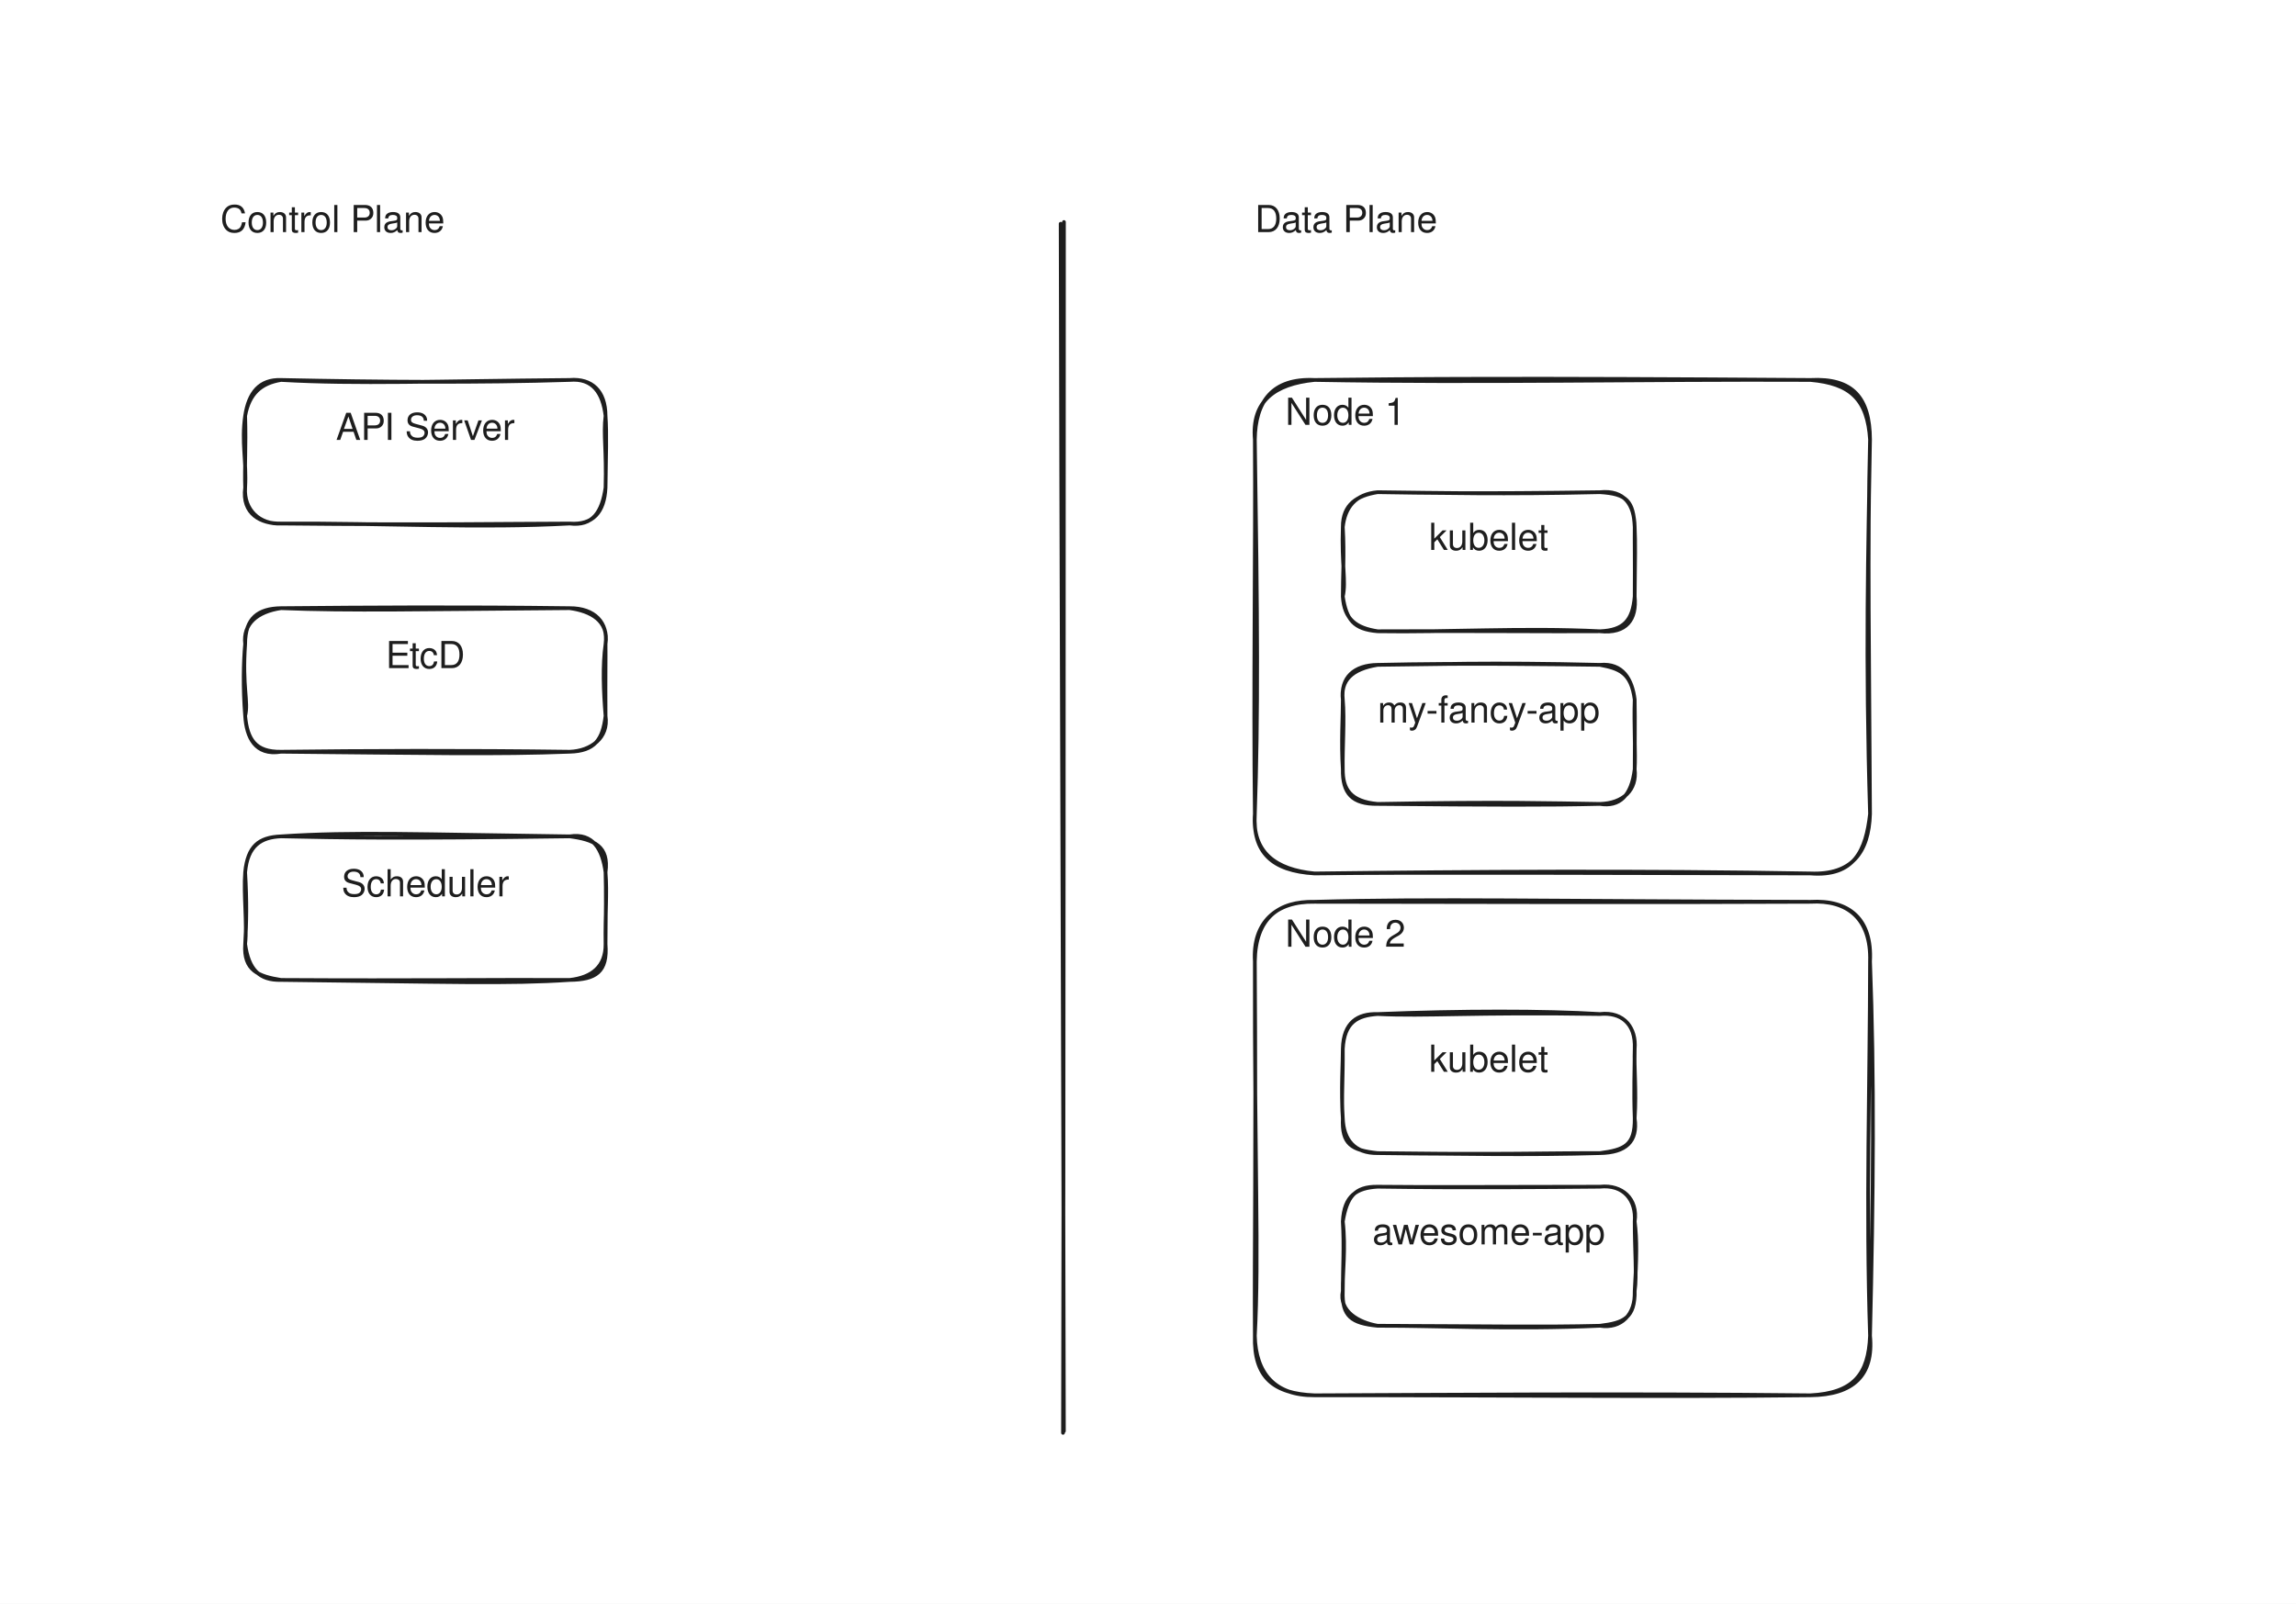
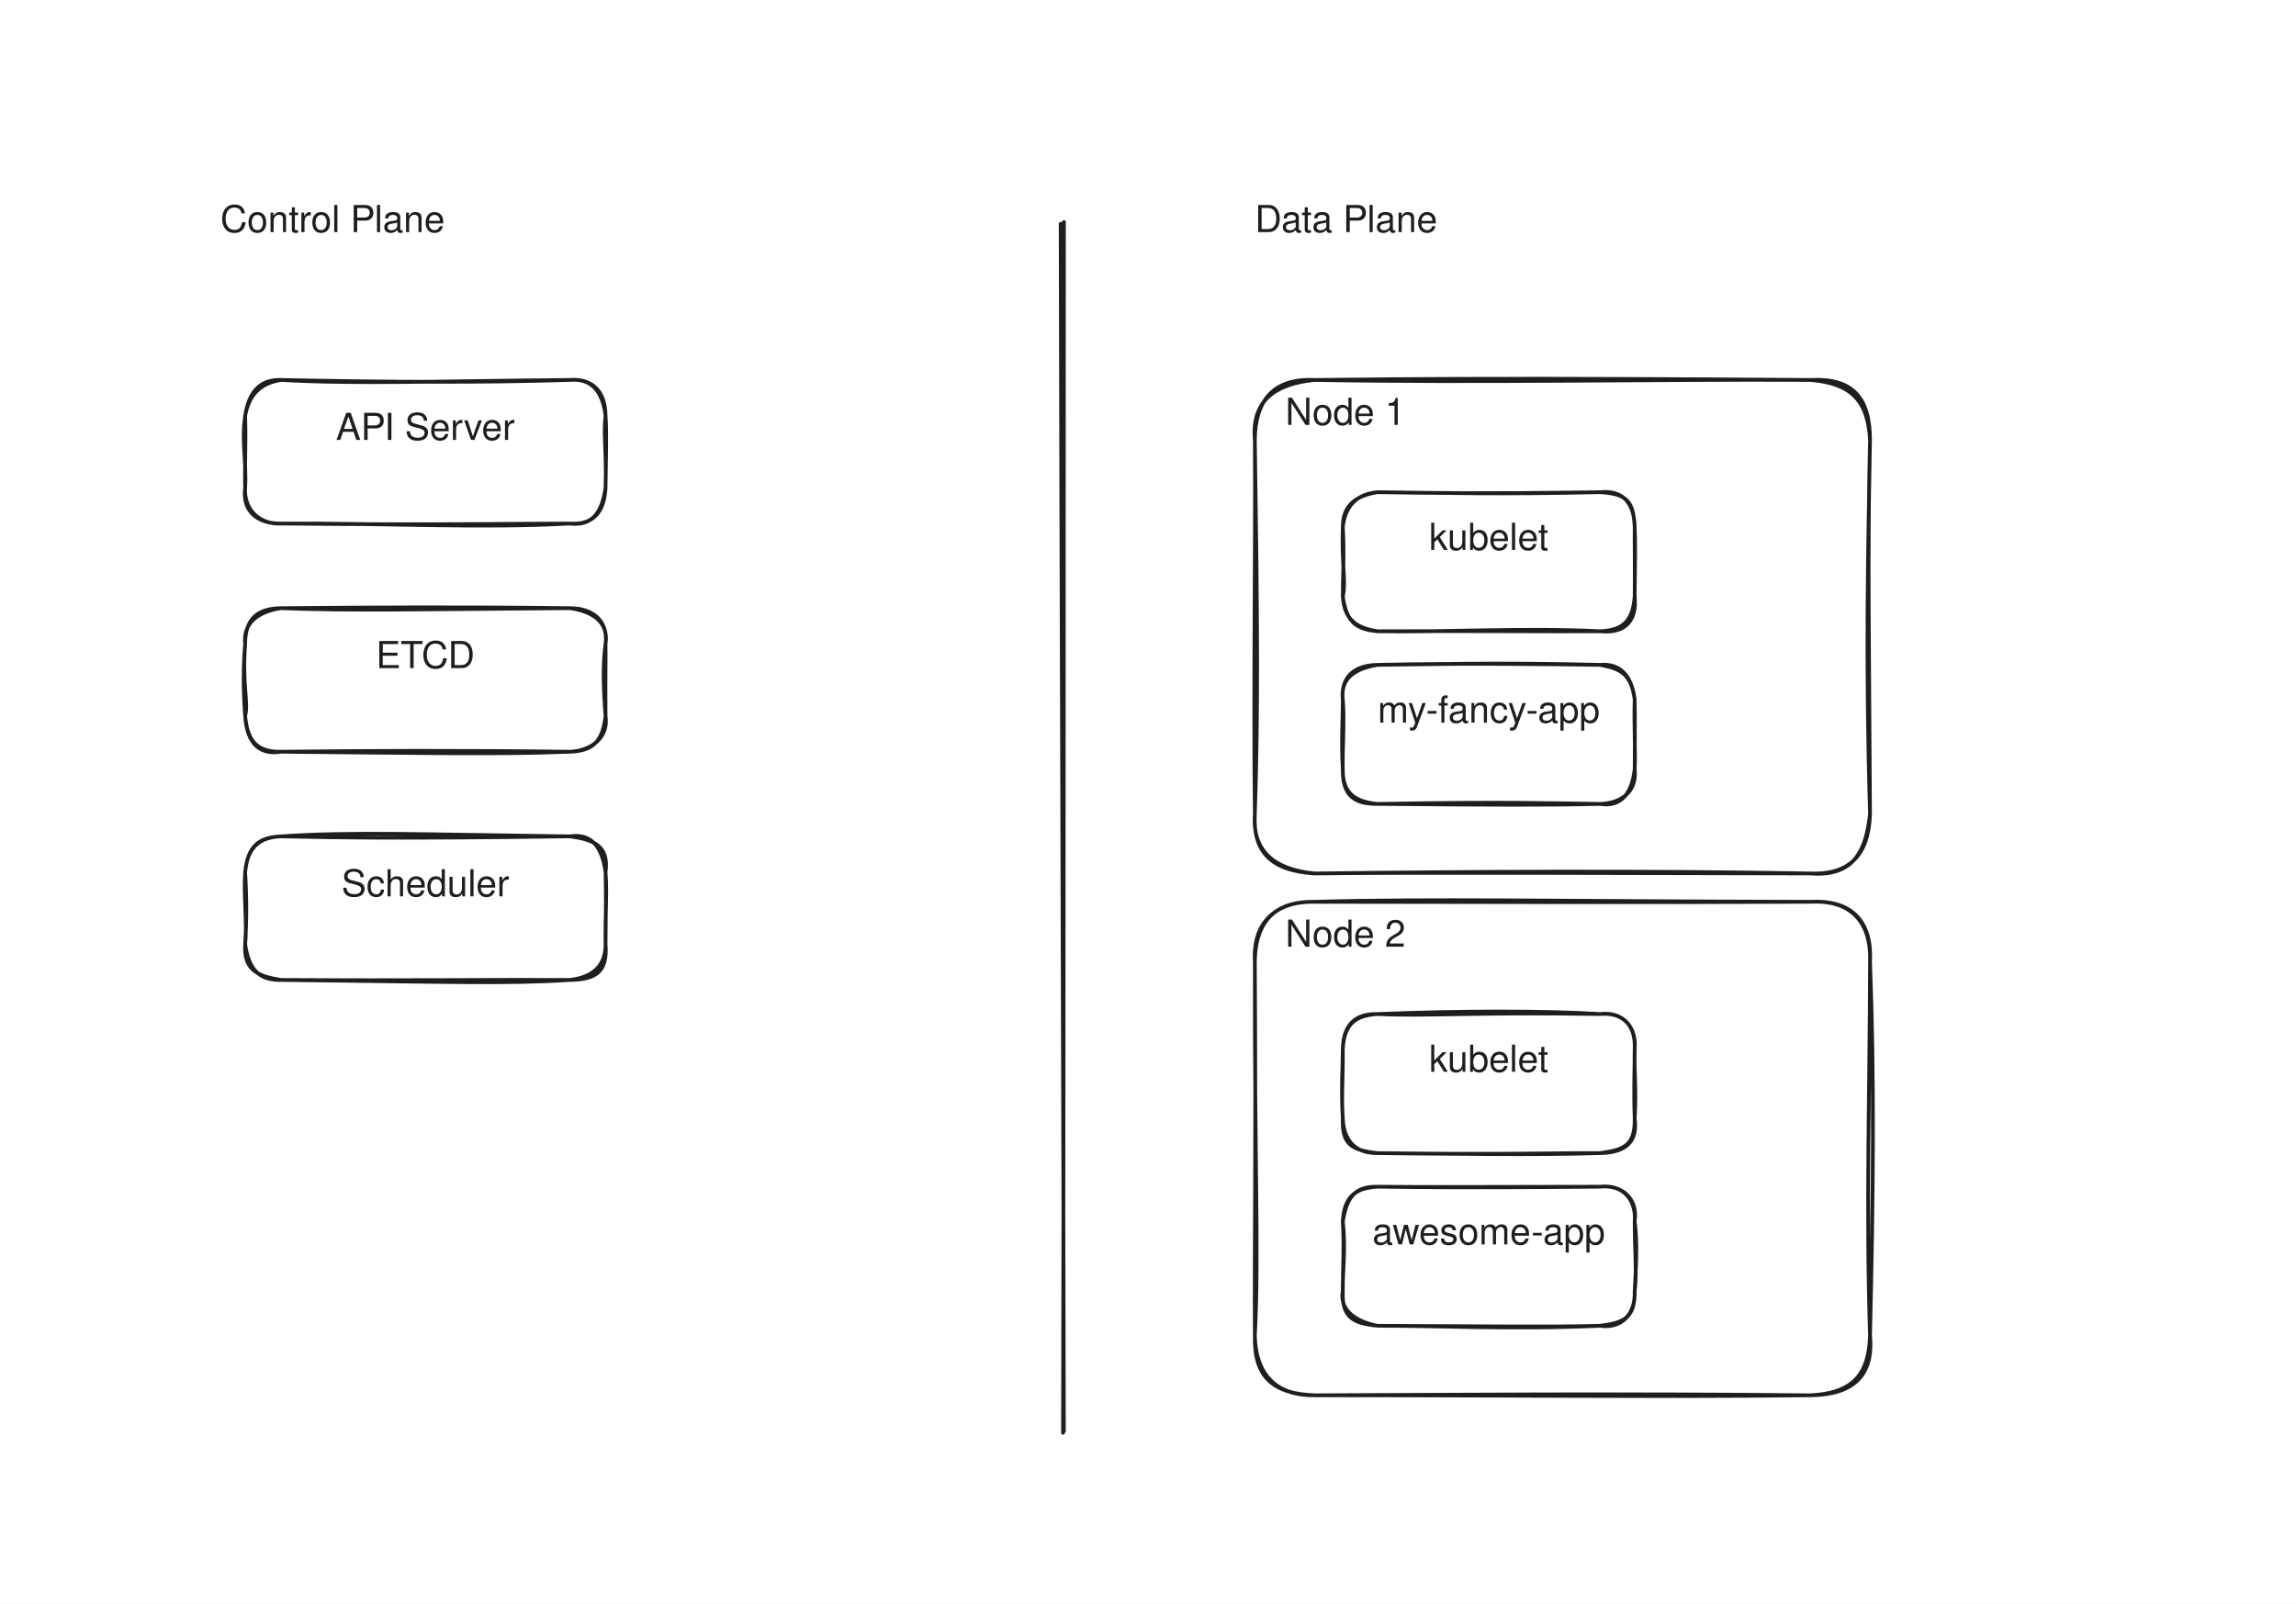
<svg xmlns="http://www.w3.org/2000/svg" version="1.1" viewBox="0 0 1232.428 861.094" width="3697.283" height="2583.281">
  
-   eyJ2ZXJzaW9uIjoiMSIsImVuY29kaW5nIjoiYnN0cmluZyIsImNvbXByZXNzZWQiOnRydWUsImVuY29kZWQiOiJ4nOVcXGtT4spcdTAwMTb9Pr/C8nw9Zvr9OFW3blx0XGI6jpaK4+vWKSuGIJGQYFx1MDAxMlx1MDAxMDg1//3uoFx1MDAxMohEQInGOljFozuP3d1r9dp7d8d/vm1sbEbDrr3518amPbBM12lcdTAwMDTmw+afcXnfXHUwMDBlQsf3oIqMf4d+L7DGR7aiqFx1MDAxYv71/XvHXGbadtR1Tcs2+k7YM90w6jVcdTAwMWPfsPzOdyeyO+F/4/dDs2P/p+t3XHUwMDFhUWAkN9myXHUwMDFiTuRcdTAwMDeP97Jdu2N7UVxiV/9cdTAwMWb83tj4Z/w+ZZ3rePb42HFpYlx1MDAxYlYoXXroe2M7MdKEYqJcdTAwMTWdXHUwMDFj4YRcdTAwMTW4VWQ3oLpcdObaSU1j3Fx1MDAwN22wjt0+VK4uReeue3JpXHUwMDBmRjq5bdNx3Xo0dMdcdTAwMTaFPjQkqVx1MDAwYqPAb9vnTiNqPXfZVHnWWYHfu215dlx1MDAxOLdcdTAwMWNPSv2uaTnRcNyGpHmmdzu+RlIygF9KU4MoRlx1MDAwNcKEXHUwMDEwKeSkNj6fXHUwMDBig3HMqVSYUI2JStlV9l1cdTAwMThcdTAwMDOw61x1MDAwZmzHf4llN6bVvlx1MDAwNfO8xuSYKDC9sGtcdTAwMDYwUslxXHUwMDBmTy1OrGrZzm0rglwiwbTBKeJcbmPGleTJve3xXGJgSjG8iE5cdTAwMDYovmN3rzFcdTAwMDbC30m/XHUwMDA3XHUwMDAwob34XHUwMDE0r+e6053nNZ4671x1MDAxOTBcdGTIU8nvpEnx8TtTUEvu0Os2zEdYYElcdTAwMDVjinOiZDJcIlx1MDAwML92+vaub7XnICmMzCAqOV7D8W7Tp9heI6PGNcOo7Hc6Tlx1MDAwNGZcdTAwMWP5jlx1MDAxN6WPXHUwMDE4X3c7XGL8h5ZtvuhcdTAwMGK4cmZdN75cXMKt+JV820hGbvxj8v3vP1x1MDAxN1x1MDAxZp1cdTAwMWXh5ORv059PQ/CC1JE9iOaRmsh04TOnXHRcIphJIXRyxFwiTtcvTmq7l9GgbF1cdTAwMGad2lxyPbGD/VaxOc1cdTAwMTg2XHUwMDE40lmc5oZWRKr8OY1cdDawwoIhQVx1MDAxMvZO+E1cdTAwMTLePjNaUc3VXGbX38zomYqPoW7T96K6M3pcdTAwMDTaTGnV7DjucFx1MDAwNlx1MDAwNGPwQlx1MDAwZpahOvDdjSPXnJaouHrbdW69sXrZzVmgR1x1MDAwZejgpDryu0mtXHUwMDA11zNB7YKX3eNcdTAwMDfOreOZ7unrt461cvd5kGBcdTAwMDT5XHUwMDE0XHUwMDAwQnuspFCu30RNzFim3lKqXHUwMDA1o0gsr7dcdTAwMTctyi73r0pcdTAwMDeV4X7/lp20SzBcdTAwMDDF5qbWwlx1MDAxMFx1MDAxYVx0/Do3uciZm1pcdTAwMTmac1x1MDAxNE9cdTAwMDLLUVx1MDAxM0xViDL972FmxYzMz6DlvPuug5OBbUWPoJynmSTbXHUwMDEx5lx1MDAxNINiSpyM/VwiYt6EXHUwMDAxujq4diqV4e6hf6ap6V46xSYmpdTAXHUwMDA0IUlcdTAwMTjRkmieUCC+wFx1MDAxNqdcdTAwMDZTWjNcdTAwMDVAXHUwMDE0XHUwMDE4OJpFzbm0e4N0XHUwMDEyg8H8QJBgWGoxh6RcbmRcdTAwMWVUXlwizEHxXHUwMDE1T4bnmbNcYmslNJvyh9boINN3OshMUD6N71x1MDAwNVxcfju0X43xlFx1MDAwMs+TXHUwMDEzvDS0Tbc9at1Z9LDMb1x1MDAwNoc/6OnxfrtZbGgzzlxmiSlcdTAwMDIsYVwi1CywMUNcdTAwMDaEeIJcdTAwMTDKQJg0l1nAfr8/XGKxJthcIpRcdTAwMDLYxr2uXoJaSlx1MDAwMylNsOZCweCIXHUwMDE3mGZaaFBOvlx1MDAwNiF6XHUwMDEzpifnJGdn+T1TqGn4d3ZgXHUwMDFkm3VvtG32e/3ONd0+25xcdTAwMWP3++nba4RcdTAwMTFST0W67yRMpn+GM7lcIlx1MDAxMI+jbbW8XG7Mb3ShqcJcdTAwMTGFOVx1MDAxNcnY1WBM8ln3XGZcdTAwMGJpcIFcYiXAJlCIaXiu2z+L3UTgwXQs9Jp7JohkVFKK30+Lt/tnq0L0ff7Z9tHeRt1cdTAwMGVcdTAwMDCmXHUwMDE5/plcdTAwMDU2T1e+8NA6TqMxrVx1MDAxObNO2qKpPu23zbMnf7+NZSY7NJFcdTAwMTT8XHUwMDE4vXw8dXQ6Or9cdTAwMWWaZ92BXGZ/VLbLrZtcdTAwMDD3i03YRNuguVx1MDAxYeNZwlx1MDAxMlx1MDAwMXRmXHUwMDE0glx1MDAxY1x1MDAwNoqjaY65jjVoXHUwMDFiqJpAWuI1ZD8+UNpGOKp1y5X9n1WJT8Kjq9Orpu2vJm3QZCamOZOLtHGexVx1MDAxNHC2XHUwMDExyFx1MDAxYmBoaarMb3WhqcKJNqREjIF26fhzlipcdTAwMWFcdTAwMTmxN1x1MDAxY2clpKAqbdf6qMKoQalWIFfLSVx1MDAxYlKguEDiNUQxb5e2VSH6PmnbiaxKTqK2YI5Pi9qsJfnLXHUwMDE5z85cdTAwMGZcIqo4o3pcdTAwMDU9q7jN0Sm3Sv7V6GFY69+LXHUwMDAzZF5cdTAwMTebpFx1MDAxMz3DXHUwMDE4lILpWZJCXHUwMDBmXHUwMDE4XFxcdTAwMTKEXHUwMDEwp0BlUfBYjStKXHUwMDE1kGdcck7pXHUwMDA3XG5as1x1MDAxZVQ1Oz/eaVG+NVx1MDAxONHG1q7dXFwxVmPqXHUwMDAzXHUwMDA0TdJMrnAtXGKX08sui7gyv9WF5lxuR8JgXHUwMDEwsVxuRVx1MDAwNdWMoFmyMExcZoGFgImDYMkxyo8tsXZcdTAwMDJJ9JKSRoXm8pNXuVaF6PtcdTAwMDStbrXsRs/NLVRbMNOnVW2OOblLXHUwMDFiXHUwMDE1OF36TFdOOeHg4iyvbH3n3jvmXHUwMDE3fdW3SsHReXXfLp9cdTAwMTU8wZ6sfFx1MDAxMVx1MDAwNZ721ErSTFx1MDAxYXKq49fNUkqRQZDiKFx1MDAxNiam9NSEkJBVMENcdTAwMGIl0Vx1MDAwYtJcdTAwMTJwRLlcdTAwMDbl/SQxW+fC2Jv0hpAs/ELUXHUwMDAwM1x1MDAxYeHLq82VL3lZXFz1yyHnNfHr+vjwXHUwMDAyq2LjXHUwMDE3I1x1MDAxYydcdTAwMTO0RlxmKZg9eVxuwFxcXHUwMDFi4C5BXHUwMDA0zyhWmOZcdTAwMDdjQChbITPIXHUwMDExhFprge1XWbg99Fx1MDAxYvZcdTAwMDb+2EXb9D1zl1x1MDAxM5WZzVx1MDAwMEeHaipWSNRv/TqoXHJuXHUwMDA2XHUwMDE3/Fx1MDAwZe/ILj9qcb9cdTAwMWFcdTAwMTWdjYxcdTAwMWFKa5XEJWMwIGRIyVx1MDAxNFx1MDAxNvnxXHUwMDBmVMpcdTAwMTAydq5cdTAwMDXjioipkDVcdI2YIYRk4Og9vl5sXtTgtlx1MDAxMsl4LntcdTAwMTdzXHUwMDBijVSrTDrI9kYhXHUwMDBl78jd6O602lsxNPpcdTAwMTip0lnkIJhcdTAwMTCJ43XOpdkxv9FcdTAwMDVnh9KG1oSDWkmiMSWzLCGAYPBmKHuCZ37rWCuKXHUwMDE1hGmSISw/fZtcdTAwMTFZXHUwMDAxou9Tq3bvJoZfToHRgqk9LWMvjMldx7DIdCslVTC5XCK5fFj0Y3RV2r28sLZ4s2J2/C2TXFxcdTAwMWPbRafqs5CBf1x1MDAxOW87Sq1gxXk4XHUwMDE1b8BcIoggXGJdWMqygula7PrGuZavlfJT3Z9Ws3+vb5pcdTAwMGZHO13UO0W1cMU1rFUnjTfp2nRYkY7BtJZcdTAwMWMhurzXN7/RXHUwMDA1J4vAXHUwMDAwQMLjYFx1MDAxY6KwWa5QrFxyYIpSUj5yJT+qxDvbebwqtZyuxTuvwGxG/kW61lx1MDAxOW41Tc9cdTAwMWFumd1uTuK2YLpPi9t8i3JXOEZEunRcdTAwMTKqYVx1MDAwMpM7Z3j551E6Tet6XGLuK7uuXFxcdTAwMWSy+sH10YOsXHUwMDE2m7XPmT+kJYpcdTAwMWbumE2cMFx1MDAwMiFcdTAwMWJSRFx1MDAwMaVcdTAwMTl8kfkp3PtcdTAwMTKAXHUwMDFjylx1MDAxOFx1MDAxN/izdlx1MDAxZX66+qhXoipwXlx1MDAxOLhyy7tqI7e83znlne2fZ9tku3QwJFbtotg4TjKAXHUwMDE0PFx1MDAxY1wiRFxuyFSDNkF8iVx1MDAxMFx1MDAxNpxcdTAwMTCSXHUwMDFmkFeMqrBSQD1EPz1cdTAwMDf4ceozzseRT8hcdTAwMDGSXHUwMDBmVFx1MDAxNswyXHUwMDE5iaVcdTAwMTCUSsWW91x1MDAwN6u724NeqV4rXHUwMDFm71x1MDAxZZ/hi3N8VItcbv6k4yR4kppcdTAwMTFoLZp1XGKZQjCXSybFk7RcdTAwMTQ7dtJcdTAwMTRaXGYu5deKncSDXCLDa2e0Vz9cdFx1MDAxZWrtsvlDXFxUXHUwMDBiXHUwMDE4O+nM5VdcdTAwMWNP55RwunxOcH6jXHUwMDBizpXnnCBMXG6gXbObJeK9XHUwMDE0XG5hrFx1MDAwMb75UmU17ZJcdTAwMTJahteyJ/arSFe+XHTBXHUwMDA1s/znJ1x1MDAwNEn24/tcdTAwMWGCfslWeVrr8Fx1MDAxN7a8hqr11f1O9bBU39nWe+2i83SiaZxcdTAwMGJJWepcdTAwMTFhSUFpQGOUVPFnjlva15JcdTAwMGbk8eNa6KuJ2uD+vsw4K8vq8a+otOe56vS+iFx0QZK9KVx1MDAwM1MpmKBqhefp57e64GyJ911cdTAwMTCIysH/04LNLlx1MDAwN3OtXHJcdTAwMWUnSyTJmyyEXHUwMDFiy/6XXHUwMDBisEUggdBcdTAwMWHWfr+KpplcdTAwMGZ26HfsXHUwMDFjc4FcdTAwMGJm+rSuzTVoJW379kT/TbhEPYLencxQMJxO46mLklx1MDAxZd3sO/ZD6SWs/miOX/HkMmZ/TDN7PN39/vb7/25cdTAwMDfPdSJ9
+   eyJ2ZXJzaW9uIjoiMSIsImVuY29kaW5nIjoiYnN0cmluZyIsImNvbXByZXNzZWQiOnRydWUsImVuY29kZWQiOiJ4nOVcXGtT4spcdTAwMTb9Pr/C8nw9Zvr9OFW3bikoOo6WiuPr1ikrQpBIIJhcdTAwMDRcdTAwMDROzX+/u6OSXHUwMDEwQUCJxjpOlUJ3kt7dvVavvXd35p9va2vr0bDrrP+1tu5cZmq259ZcdTAwMDP7Yf1PU953gtD1O1BF4u+h31x1MDAwYmrxlc0o6oZ/ff/etoOWXHUwMDEzdT275lh9N+zZXlx1MDAxOPXqrm/V/PZ3N3La4X/N70O77fyn67frUWAljWw4dTfyg8e2XHUwMDFjz2k7nSiEp/9cdTAwMGa+r639XHUwMDEz/05Z57lcdTAwMWQnvjYuTWzDXG5lS1x1MDAwZv1ObCdGmlBMtKLjK9ywXGZNRU5cdTAwMWSqXHUwMDFiYK6T1NTjMWiBdez2oXx1Kdp33ZNLZzDSSbNcctfzqtHQiy1cbn3oSFJcdTAwMTdGgd9yzt161HxcdTAwMWWyVPmsu1x1MDAwMr932+w4oek5XHUwMDFll/pdu+ZGw7hcdTAwMGZJ9+zObfyMpGRcdTAwMDDflKZcdTAwMTZRjFxuhFx0IVLIca25n1x1MDAwYotxzKlUmFCNicrYVfI9mFx1MDAwM7DrXHUwMDBm7Jh/iWU3dq11XHUwMDBi5nXq42uiwO6EXTuAmUque3jqcWJV03Fvm1x1MDAxMVx1MDAxNFx0pi1OXHUwMDExV1x1MDAxODOuJE/aduJcdTAwMTnAlGL4ITqZINNid69cdTAwMWVcdTAwMDPh72TcXHUwMDAzgNCeuaXT87z04HXqT4P3XGaYXHUwMDA0MuSp5HfSJXP9dlxuaklcdTAwMGK9bt1+hFx1MDAwNZZUMKY4J0omM1x1MDAwMvBrZZv3/FprXG6SwshcdTAwMGWiLbdTdzu32VucTn1GjWeHUclvt91cYsw48t1OlL1cIn7uZlx1MDAxMPhcdTAwMGZNx34xXHUwMDE28OSZdV3zuIRb5if5tJbMXFz8Zfz57z/nX52d4eTmb+m/T1PwgtSRM4imkZrIbOEzp1x0XCKYSSF0csU8TlcvTiq7l9GgVLtcdTAwMWW6lVx1MDAxYnriXHUwMDA0+81ic5oxbDGkZ3GaW1pcdTAwMTGp8uc0JtjCXG5cdTAwMGKGXHUwMDA0Sdg75jdJePvMaEU1V1x1MDAxM1xcfzOjJyo+hrpccr9cdTAwMTNV3dEj0CZKd+y261xyJ0BcdTAwMTCDXHUwMDE3RrBcdTAwMDTVge+tXHUwMDFkeXZaokz1pufedmL1clx1MDAxYZNAj1xc0MFxdeR3k9pcdTAwMWE8z1x1MDAwNrVcdTAwMGJeXHUwMDBlj1x1MDAxZri3bsf2Tl9v2mjl7vMkwVxm8lx1MDAxNFx1MDAwMEInVlIo12+iJmZspt5Sqlx1MDAwNaNILK63XHUwMDE3Tcou96+2XHUwMDBlysP9/i07aW3BXHUwMDA0XHUwMDE0m5taXHUwMDBiS2gk8Ovc5FwiZ25qZWnOkVlcdTAwMDRcdTAwMTajJpiqXHUwMDEwZfrfw8yyXHUwMDFk2Z9By2ntroKTgVOLXHUwMDFlQTlNM8lsR5hTXGaKKXEy9/OIeVx1MDAxM1x1MDAwNujq4Notl4e7h/6ZprZ36Vx1MDAxNpuYlFJcdTAwMGJcdTAwMTOEJGFES6J5Qlx1MDAwMfOAXHJOLaa0ZlxugCgwcHRcdTAwMTY1p9LuXHLSSSxcdTAwMDbrXHUwMDAzQYJhqcVcdTAwMTSSKpB5UHmJMFx1MDAwN8VXPJmeZ85cIqyV0CzlXHUwMDBmrdBBpu90kJmgPI3vOVxcfju0X43xlFx1MDAwMs+TXHUwMDEzvDC0ba81at7V6GGJ31xmXHUwMDBlf9DT4/1Wo9jQZpxZXHUwMDEyU1x1MDAwNFjCRKhJYGOGLFxi8Vx1MDAwNCGUgTBpLmdcdTAwMDH7/f4gxJpgi1BcbmBrRl29XHUwMDA0tZRcdTAwMTZSmmDNhYLJXHUwMDExLzDNtNCgnHxcdTAwMDVC9CZMj+9J7p7l96RQU/fvnKB2bFc7o0273+u3r+nm2fr4ut9Pn14jjJA6XHUwMDE16b6TMDP9MzyTK1x1MDAwMnFcdTAwMTNtq8VVYHqnXHUwMDBiTVx1MDAxNY4orKlIXHUwMDFhV4MxySfdMyykxVx1MDAwNVwilFx1MDAwMJtAIdLwXFy1f2bcROBBOlx1MDAxNnrNPVx1MDAxM0QyKinF76fF2/2zZSH6Pv9s82hvrepcdTAwMDRcdTAwMDDTXHUwMDE5/llccmxOV77w0NpuvZ7WjEknbd5Sn/XbptmTv9/GZiY7NJFcdTAwMTT8XHUwMDE4vXg8dXQ6Or9cdTAwMWXaZ92BXGZ/lDdLzZtcdTAwMDD3i03YRNugu1x1MDAxYeNJwlx1MDAxMlx1MDAwMXRmXHUwMDE0glx1MDAxY1x1MDAwNoqjaY65jlx1MDAxNWhcdTAwMWKomkBa4lx1MDAxNWQ/PlDaRjiqdEvl/Z87XHUwMDEyn4RHV6dXXHLHX07aoMtMpDmTi7RcdDKLKSa6gfiWq4WZMr3ThWZcbifMXHUwMDAyPVx1MDAxMVx1MDAwNpuSoFRcIiZmikaWcYZNUkJcbmBMbkxcdTAwMDHCMkZcclx1MDAxYlx1MDAxN5Q2pEBxgcQriGLeJm2aUs05pWhcdIi+T9q2T0vlnERtzlx1MDAxYZ9cdTAwMTW1SUvylzM+Oz+IqOKM6iX0rOw1Rqe8tuVfjVx1MDAxZYaV/r04QPZ1sVk61jOMQSmYnmQpjIDFgbxcYnEqJVx1MDAxMlx1MDAwNY/VuKJUwfq+XHUwMDAyp/RcdTAwMDNcdTAwMDWtUVxydjQ7P95uUr4xXHUwMDE40frGrtNYMlZj6lx1MDAwM1x1MDAwNE3SmVxc4VpcdTAwMTAu09su87gyvdeF5lxuR8JiXHUwMDEwsVxuRVx1MDAwNdVcZjRtgixcZlx1MDAxM0tgIWDhIFhyjPJji1x1MDAxMU8gyaKSXHUwMDA2ksLlJ+9yLVx1MDAwYtH3XHRatdZ06j0vt1BtzkqfVbUp5uQubVTgbOkzXTnlhIOLs7iy9d37zjG/6Kt+bSs4Ot/Zd0pnXHUwMDA1T7AnO19EQbSW2kmaSEOmXHUwMDA2ftUsXHUwMDA1XHUwMDBmzlwiSHFkhIkpnVpcdTAwMTBcdTAwMTKyXG5maaEkekFaXHUwMDAyjijXoLyfJGar3Fx1MDAxOHuT3pCZ8Vx1MDAxM4RccrCiXHUwMDExvrjaXFz5kpfEVb9cdTAwMTRyXlx1MDAxMb+uj1x1MDAwZi+wKjZ+McImmaA1YkjB6skzXHUwMDAw5tpcdTAwMDJ3XHRcInhGscI0P1x1MDAxOFx1MDAwM0LZXHUwMDEymUGOXHUwMDE0oyuB7VfZuD30685cdTAwMWH+2E3bbJu5y4ni2cIkUJJUU7FEon7j10FlcDO44Hd4W3b5UZP7O1HR2ciopbRWSVxcXHUwMDEyg1x1MDAwMSFLSqawyI9/oFKWkMa5XHUwMDE2jCtcIlIha1x1MDAxMlx1MDAxYTFLXGLJwNF7/HlxeFGD20ok47mcXcwtNFLNXHUwMDEyaSOnM1xucXhH7kZ3pzu9JUOjj5EqPYtcdTAwMWNcdTAwMDRcdTAwMTNcIrHZ51xcmFx1MDAxZNM7XXB2KG1pTTiolSRcdTAwMWFTMslcdTAwMTJcdTAwMDJcYlx1MDAwNm+Gsid45rePtaRYQZgmXHUwMDE5wvLTj1x1MDAxOZElIPo+tWr1blxm/HJcbozmLO1ZXHUwMDE5e2FM7jr2SlpeUlx1MDAwNYsrkouHRT9GV1u7l1x1MDAxN7Vcct4o221/wyZcdTAwMTfHTtGp+ixk4F+aY0eZXHUwMDFkLJOHU+ZcdTAwMDBcdTAwMTZBXHUwMDA0QejCMpZcdTAwMTVM14zra3ItXyvlp7o/a43+vb5pPFx1MDAxY213Ue9cdTAwMTRVwiX3sJZdNN6ka+mwXCJcdTAwMWKDaS05QnRxr296p1x1MDAwYk5cdTAwMTaBXHUwMDAxgISbYFx1MDAxY6KwSa5QrC1gilJSPnIlP6qYk+3c7Eotpmvm5Fx1MDAxNZjNyL9I19rDjYbdqVxyN+xuNydxm7PcZ8VtukW5K1x1MDAxYyNcIls6XHUwMDBl1TCBxZ0zvPj7KO1G7XpcYu4ruy5fXHUwMDFksurB9dGD3Ck2a58zf0hLZF7umEycMFx1MDAwMiFcdTAwMWJSRFx1MDAwMaVcdTAwMTl8kPkp3PtcdTAwMTKAXHUwMDFjylx1MDAxOFx1MDAxN/izTlx1MDAxZX66+qhXoipwXlx1MDAxOLhyi7tqI6+03z7l7c2fZ5tkc+tgSGqVi2LjOMlcdTAwMDBS8HCIXHUwMDEwXHUwMDE5IFNcctpcdTAwMDTxJUJYcEJIfkBeMqrCSlx1MDAwMfVcdTAwMTD99Fx1MDAxY+DHqU+cjyOfkFx1MDAwMyRcdTAwMWaoLJjNZCSWQlAqXHUwMDE1W9xcdTAwMWbc2d1cdTAwMWP0tqqV0vHu8Vx1MDAxOb44x0eVqOBvOo6DJ6lcdTAwMTmB3qJJh5ApXHUwMDA0a7lkUjxJS7FjJ02hx+BSfq3YSTwoMrx2R3vVk+Ch0irZP8TFTlx1MDAwMWMnPXP7XHUwMDE1m+WcXHUwMDEyTlx1MDAxN89cdE7vdMG58pxcdTAwMTOERVx1MDAwMbRr8rCEOUuhXHUwMDEwxlx1MDAxYeCbL1WW0y4poWd4JWdiv4p05ZtcdTAwMTCcs8p/fkKQzH59X0PQL9kyb2tcdTAwMWT+wrVOXVX66n5753Crur2p91pF5+lY0zhcdTAwMTeSsswrwpJa5qgyQFKZvzlcdTAwMWVpX0k+kJvXtdBXXHUwMDEztcH9fYlxVpI7x7+irb2Op07vi5hcdTAwMTAks1x1MDAwZmVgKlx1MDAwNVx1MDAxM1Qt8T799F5cdTAwMTecLebcXHUwMDA1gahcdTAwMWP8Py3Y5HYw19riJllcIkneZCHcWvR/uVx1MDAwMFtcdTAwMDRcdTAwMTJcYq1g7/eraJr94IR+28kxXHUwMDE3OGelz+raVIOW0rZvT/Rfh0dUI1x1MDAxON3xXG5cdTAwMDXT6dafhihcdTAwMTnR9b7rPGy9hNVcdTAwMWaN+McsLjH7XHLNnHi5+/3t9/9cdTAwMDGeXHUwMDFlz1x1MDAwZSJ9
  <defs>
    <style class="style-fonts">
      @font-face {
        font-family: "Virgil";
-         src: url("https://file%2B.vscode-resource.vscode-cdn.net/Users/patrick/.vscode-oss/extensions/pomdtr.excalidraw-editor-3.7.4-universal/public//dist/excalidraw-assets/Virgil.woff2");
+         src: url("https://file%2B.vscode-resource.vscode-cdn.net/Users/patrickp/.vscode-oss/extensions/pomdtr.excalidraw-editor-3.7.4-universal/public//dist/excalidraw-assets/Virgil.woff2");
      }
      @font-face {
        font-family: "Cascadia";
-         src: url("https://file%2B.vscode-resource.vscode-cdn.net/Users/patrick/.vscode-oss/extensions/pomdtr.excalidraw-editor-3.7.4-universal/public//dist/excalidraw-assets/Cascadia.woff2");
+         src: url("https://file%2B.vscode-resource.vscode-cdn.net/Users/patrickp/.vscode-oss/extensions/pomdtr.excalidraw-editor-3.7.4-universal/public//dist/excalidraw-assets/Cascadia.woff2");
      }
      @font-face {
        font-family: "Assistant";
-         src: url("https://file%2B.vscode-resource.vscode-cdn.net/Users/patrick/.vscode-oss/extensions/pomdtr.excalidraw-editor-3.7.4-universal/public//dist/excalidraw-assets/Assistant-Regular.woff2");
+         src: url("https://file%2B.vscode-resource.vscode-cdn.net/Users/patrickp/.vscode-oss/extensions/pomdtr.excalidraw-editor-3.7.4-universal/public//dist/excalidraw-assets/Assistant-Regular.woff2");
      }
    </style>
  </defs>
  <rect x="0" y="0" width="1232.428" height="861.094" fill="#ffffff" />
  <g stroke-linecap="round">
    <g transform="translate(570.1643 119.9415) rotate(0 0 324.7653)">
      <path d="M-0.83 0.2 C-0.73 108.21, 0.82 540.22, 0.9 648.43 M0.93 -0.74 C0.92 107.34, 0.8 540.8, 0.43 649.38" stroke="#1e1e1e" stroke-width="2" fill="none" />
    </g>
  </g>
  <mask />
  <g transform="translate(118.2893 119.4727) rotate(0 60.59082 11.5)">
    <text x="0" y="0" font-family="Helvetica, Segoe UI Emoji" font-size="20px" fill="#1e1e1e" text-anchor="start" style="white-space: pre;" direction="ltr" dominant-baseline="text-before-edge">Control Plane</text>
  </g>
  <g transform="translate(673.5705 119.4727) rotate(0 49.47754 11.5)">
    <text x="0" y="0" font-family="Helvetica, Segoe UI Emoji" font-size="20px" fill="#1e1e1e" text-anchor="start" style="white-space: pre;" direction="ltr" dominant-baseline="text-before-edge">Data Plane</text>
  </g>
  <g stroke-linecap="round" transform="translate(10 10) rotate(0 606.2138 420.5469)">
    <path d="M32 0 C390.73 3.77, 748.06 2.75, 1180.43 0 M32 0 C334.43 -0.88, 637.19 -0.78, 1180.43 0 M1180.43 0 C1201.24 -0.61, 1210.72 12.51, 1212.43 32 M1180.43 0 C1200.04 0.37, 1214.66 9.29, 1212.43 32 M1212.43 32 C1212.39 269.19, 1211.27 507.51, 1212.43 809.09 M1212.43 32 C1212.06 189.86, 1211.68 347.98, 1212.43 809.09 M1212.43 809.09 C1210.92 830.96, 1202.29 839.74, 1180.43 841.09 M1212.43 809.09 C1214.15 828.97, 1201.79 839.59, 1180.43 841.09 M1180.43 841.09 C922.81 838.69, 665.76 839.02, 32 841.09 M1180.43 841.09 C748.4 839.26, 316.87 838.65, 32 841.09 M32 841.09 C9.6 842.94, 1.8 829.23, 0 809.09 M32 841.09 C12.34 841.38, -2.25 830.77, 0 809.09 M0 809.09 C1.39 595.02, 0.63 382.4, 0 32 M0 809.09 C-0.93 651.22, -1.28 493.6, 0 32 M0 32 C-0.86 9.13, 10.78 0.73, 32 0 M0 32 C1.93 12.95, 10.82 1.03, 32 0" stroke="transparent" stroke-width="2" fill="none" />
  </g>
  <g stroke-linecap="round" transform="translate(131.5929 204.0056) rotate(0 96.72734 38.54461)">
    <path d="M19.27 0 C73.36 1.11, 125.77 1.54, 174.18 0 M19.27 0 C60.21 2.32, 101.89 0.61, 174.18 0 M174.18 0 C186.62 -1.13, 192.01 7.08, 193.45 19.27 M174.18 0 C186.13 -0.96, 193.39 5.88, 193.45 19.27 M193.45 19.27 C194.15 28.85, 193.66 40.97, 193.45 57.82 M193.45 19.27 C192.22 29.11, 194.02 37.76, 193.45 57.82 M193.45 57.82 C192.83 71.08, 186.74 78.01, 174.18 77.09 M193.45 57.82 C191.57 70.95, 186.51 78.65, 174.18 77.09 M174.18 77.09 C126.07 79.76, 74.79 76.79, 19.27 77.09 M174.18 77.09 C139.01 77.14, 102.63 77.95, 19.27 77.09 M19.27 77.09 C7.86 77.73, -0.82 69.7, 0 57.82 M19.27 77.09 C8.59 77.32, -1.92 72.11, 0 57.82 M0 57.82 C0.83 43.72, -2.08 33.56, 0 19.27 M0 57.82 C-0.38 46.66, 0.53 36.01, 0 19.27 M0 19.27 C1.83 6.86, 7.7 -0.42, 19.27 0 M0 19.27 C2.22 7.28, 8.54 1.75, 19.27 0" stroke="#1e1e1e" stroke-width="2" fill="none" />
  </g>
  <g transform="translate(179.9707 231.0502) rotate(0 48.34961 11.5)">
    <text x="48.35" y="0" font-family="Helvetica, Segoe UI Emoji" font-size="20px" fill="#1e1e1e" text-anchor="middle" style="white-space: pre;" direction="ltr" dominant-baseline="text-before-edge">API Server</text>
  </g>
  <g stroke-linecap="round" transform="translate(131.5929 326.5338) rotate(0 96.72734 38.54461)">
    <path d="M19.27 0 C55.83 1.49, 95.1 0.58, 174.18 0 M19.27 0 C67.39 -0.43, 115.09 -0.75, 174.18 0 M174.18 0 C185.34 1.51, 195.38 6.7, 193.45 19.27 M174.18 0 C187.77 -0.06, 194.9 7.89, 193.45 19.27 M193.45 19.27 C191.81 30.77, 192.37 44.58, 193.45 57.82 M193.45 19.27 C193.56 27.81, 193.31 34.91, 193.45 57.82 M193.45 57.82 C191.96 70.6, 187.6 76.76, 174.18 77.09 M193.45 57.82 C195.26 69.73, 185.46 76.69, 174.18 77.09 M174.18 77.09 C118.46 76.34, 62.76 76.54, 19.27 77.09 M174.18 77.09 C135.22 78.6, 97.07 77.79, 19.27 77.09 M19.27 77.09 C5.4 77.29, 1.18 70.4, 0 57.82 M19.27 77.09 C5.3 79.38, 0.71 69.33, 0 57.82 M0 57.82 C1.9 50.21, -1.65 42.49, 0 19.27 M0 57.82 C-1.2 42.78, -0.89 28.92, 0 19.27 M0 19.27 C-1.24 8.4, 6.42 1.92, 19.27 0 M0 19.27 C-0.01 5.28, 7.05 0.17, 19.27 0" stroke="#1e1e1e" stroke-width="2" fill="none" />
  </g>
-   <g transform="translate(206.6504 353.5784) rotate(0 21.66992 11.5)">
-     <text x="21.67" y="0" font-family="Helvetica, Segoe UI Emoji" font-size="20px" fill="#1e1e1e" text-anchor="middle" style="white-space: pre;" direction="ltr" dominant-baseline="text-before-edge">EtcD</text>
+   <g transform="translate(201.0986 353.5784) rotate(0 27.22168 11.5)">
+     <text x="27.222" y="0" font-family="Helvetica, Segoe UI Emoji" font-size="20px" fill="#1e1e1e" text-anchor="middle" style="white-space: pre;" direction="ltr" dominant-baseline="text-before-edge">ETCD</text>
  </g>
  <g stroke-linecap="round" transform="translate(131.5929 449.0619) rotate(0 96.72734 38.54461)">
    <path d="M19.27 0 C57.6 -2.57, 94.42 -1.03, 174.18 0 M19.27 0 C50.94 0.68, 82.78 1.24, 174.18 0 M174.18 0 C186.75 -1.99, 191.85 7.05, 193.45 19.27 M174.18 0 C187.38 1.71, 195.36 5.21, 193.45 19.27 M193.45 19.27 C194.38 30.79, 193.18 41.8, 193.45 57.82 M193.45 19.27 C193.74 29.25, 193.63 41.71, 193.45 57.82 M193.45 57.82 C193.56 69.84, 186.2 75.77, 174.18 77.09 M193.45 57.82 C194.64 72.88, 188.23 76.94, 174.18 77.09 M174.18 77.09 C135.36 76.87, 91.26 77.51, 19.27 77.09 M174.18 77.09 C141.38 79.29, 109.65 78.1, 19.27 77.09 M19.27 77.09 C7.47 77.39, 1.86 71.32, 0 57.82 M19.27 77.09 C7.37 75.21, -1.03 72.15, 0 57.82 M0 57.82 C1.16 46.91, -0.93 31.09, 0 19.27 M0 57.82 C0.73 45.98, 0.93 35, 0 19.27 M0 19.27 C1.39 5.29, 7.23 0.48, 19.27 0 M0 19.27 C1.26 4.84, 8.63 0.43, 19.27 0" stroke="#1e1e1e" stroke-width="2" fill="none" />
  </g>
  <g transform="translate(183.291 476.1066) rotate(0 45.0293 11.5)">
    <text x="45.029" y="0" font-family="Helvetica, Segoe UI Emoji" font-size="20px" fill="#1e1e1e" text-anchor="middle" style="white-space: pre;" direction="ltr" dominant-baseline="text-before-edge">Scheduler</text>
  </g>
  <g stroke-linecap="round" transform="translate(673.5705 204.0056) rotate(0 165.1043 132.4844)">
    <path d="M32 0 C122.46 1.62, 209.49 -0.42, 298.21 0 M32 0 C87.56 -0.61, 141.3 -1.09, 298.21 0 M298.21 0 C321.07 -1.19, 330.1 9.57, 330.21 32 M298.21 0 C319.9 1.88, 328.87 10.68, 330.21 32 M330.21 32 C329.24 90.66, 327.65 148.38, 330.21 232.97 M330.21 32 C328.75 89.64, 329.81 149.59, 330.21 232.97 M330.21 232.97 C329.57 253.87, 320.35 265.84, 298.21 264.97 M330.21 232.97 C328.06 252.56, 321.73 266.87, 298.21 264.97 M298.21 264.97 C191.85 264.81, 86.05 264.28, 32 264.97 M298.21 264.97 C207.47 263.36, 116.14 263.95, 32 264.97 M32 264.97 C8.98 263.58, -1.18 253.65, 0 232.97 M32 264.97 C11.19 262.93, -1.58 253.63, 0 232.97 M0 232.97 C-0.85 163.54, 0.41 92.65, 0 32 M0 232.97 C1.82 180.52, 1.45 128.02, 0 32 M0 32 C0.28 11.56, 9.39 -1.07, 32 0 M0 32 C-1.83 11.42, 10.54 2.16, 32 0" stroke="#1e1e1e" stroke-width="2" fill="none" />
  </g>
  <g transform="translate(689.9298 222.9585) rotate(0 32.24609 11.5)">
    <text x="0" y="0" font-family="Helvetica, Segoe UI Emoji" font-size="20px" fill="#1e1e1e" text-anchor="start" style="white-space: pre;" direction="ltr" dominant-baseline="text-before-edge">Node 1</text>
  </g>
  <g stroke-linecap="round" transform="translate(720.7798 264.2648) rotate(0 78.33881 37.33372)">
    <path d="M18.67 0 C45.09 0.38, 69.47 0.95, 138.01 0 M18.67 0 C52.76 0.38, 86.62 1.21, 138.01 0 M138.01 0 C151.12 -1.33, 156.43 6.65, 156.68 18.67 M138.01 0 C152.5 0.87, 155.96 4.7, 156.68 18.67 M156.68 18.67 C156.58 26.24, 156.82 34.87, 156.68 56 M156.68 18.67 C157.09 27.51, 156.88 34.56, 156.68 56 M156.68 56 C157.91 68.32, 152.29 76.19, 138.01 74.67 M156.68 56 C155.59 68.92, 150.81 74.16, 138.01 74.67 M138.01 74.67 C97.18 72.61, 54.98 75.3, 18.67 74.67 M138.01 74.67 C108.75 74.87, 79.02 74.4, 18.67 74.67 M18.67 74.67 C5.78 73.6, 1.94 68.48, 0 56 M18.67 74.67 C7.13 72.88, 0.75 68.32, 0 56 M0 56 C1.85 47.65, -0.73 39.12, 0 18.67 M0 56 C-0.05 44.79, 0.9 34.12, 0 18.67 M0 18.67 C-0.05 6.48, 7.75 1.74, 18.67 0 M0 18.67 C1.21 8.07, 6.76 1.08, 18.67 0" stroke="#1e1e1e" stroke-width="2" fill="none" />
  </g>
  <g transform="translate(766.8725 290.0985) rotate(0 32.24609 11.5)">
    <text x="32.246" y="0" font-family="Helvetica, Segoe UI Emoji" font-size="20px" fill="#1e1e1e" text-anchor="middle" style="white-space: pre;" direction="ltr" dominant-baseline="text-before-edge">kubelet</text>
  </g>
  <g stroke-linecap="round" transform="translate(720.7798 356.9731) rotate(0 78.33881 37.33372)">
    <path d="M18.67 0 C65.34 -1.07, 113.09 -0.29, 138.01 0 M18.67 0 C47.83 -0.2, 78.07 -1.47, 138.01 0 M138.01 0 C150.37 -1.16, 155.39 7.89, 156.68 18.67 M138.01 0 C148.32 2.01, 154.76 4.07, 156.68 18.67 M156.68 18.67 C156.18 31.6, 157.23 48.14, 156.68 56 M156.68 18.67 C156.92 31.02, 156.67 43.21, 156.68 56 M156.68 56 C158.01 67.1, 150.62 74.31, 138.01 74.67 M156.68 56 C154.92 70.62, 148.33 76.35, 138.01 74.67 M138.01 74.67 C111.76 74.31, 86.87 73.43, 18.67 74.67 M138.01 74.67 C109.97 75.34, 81.62 75.23, 18.67 74.67 M18.67 74.67 C5.1 74.87, -0.26 69.13, 0 56 M18.67 74.67 C4.02 73.35, -0.09 66.68, 0 56 M0 56 C-0.94 41.35, 0.05 27.31, 0 18.67 M0 56 C-0.23 44.01, 0.97 29.58, 0 18.67 M0 18.67 C-1.21 6.7, 6.03 0.18, 18.67 0 M0 18.67 C-1.21 8.5, 4.63 2.3, 18.67 0" stroke="#1e1e1e" stroke-width="2" fill="none" />
  </g>
  <g transform="translate(738.5424 382.8068) rotate(0 60.57617 11.5)">
    <text x="60.576" y="0" font-family="Helvetica, Segoe UI Emoji" font-size="20px" fill="#1e1e1e" text-anchor="middle" style="white-space: pre;" direction="ltr" dominant-baseline="text-before-edge">my-fancy-app</text>
  </g>
  <g stroke-linecap="round" transform="translate(673.5705 484.1982) rotate(0 165.1043 132.4844)">
    <path d="M32 0 C95.27 -1.79, 158.52 -0.3, 298.21 0 M32 0 C123.75 0.16, 216.32 0.37, 298.21 0 M298.21 0 C319.2 -1.19, 331.44 9.35, 330.21 32 M298.21 0 C318.02 -1.17, 330.92 9.02, 330.21 32 M330.21 32 C330.13 96.98, 327.94 164.28, 330.21 232.97 M330.21 32 C332.56 94.15, 332.03 156.86, 330.21 232.97 M330.21 232.97 C329.44 253.61, 321.43 263.78, 298.21 264.97 M330.21 232.97 C332.28 254.38, 321.18 264.74, 298.21 264.97 M298.21 264.97 C214.81 265.93, 133.99 264.89, 32 264.97 M298.21 264.97 C198.11 263.89, 98 264.73, 32 264.97 M32 264.97 C9.97 264.1, -0.65 255.46, 0 232.97 M32 264.97 C10.71 265.15, 0.47 253.13, 0 232.97 M0 232.97 C2.3 189.72, -0.21 141.22, 0 32 M0 232.97 C-0.34 185.78, 0.66 139.56, 0 32 M0 32 C-1.29 11.07, 11.35 -0.43, 32 0 M0 32 C0.35 8.61, 12.8 -0.38, 32 0" stroke="#1e1e1e" stroke-width="2" fill="none" />
  </g>
  <g transform="translate(689.9298 503.1512) rotate(0 32.24609 11.5)">
    <text x="0" y="0" font-family="Helvetica, Segoe UI Emoji" font-size="20px" fill="#1e1e1e" text-anchor="start" style="white-space: pre;" direction="ltr" dominant-baseline="text-before-edge">Node 2</text>
  </g>
  <g stroke-linecap="round" transform="translate(720.7798 544.4574) rotate(0 78.33881 37.33372)">
    <path d="M18.67 0 C44.81 1.28, 69.51 -1.08, 138.01 0 M18.67 0 C63.08 -1.78, 108.44 -1.84, 138.01 0 M138.01 0 C149.14 -1.02, 157.3 4.79, 156.68 18.67 M138.01 0 C151.04 -1.61, 157.7 7.74, 156.68 18.67 M156.68 18.67 C156.65 30.95, 156.11 40.53, 156.68 56 M156.68 18.67 C156.3 29.58, 157.64 40.59, 156.68 56 M156.68 56 C158.48 68.51, 151.88 74.47, 138.01 74.67 M156.68 56 C156.88 70.68, 151.11 72.89, 138.01 74.67 M138.01 74.67 C101.05 75.8, 60.55 75, 18.67 74.67 M138.01 74.67 C111.11 74.56, 84.59 75.58, 18.67 74.67 M18.67 74.67 C6.26 74.82, 0.4 67.43, 0 56 M18.67 74.67 C4.47 73.14, -0.6 69.85, 0 56 M0 56 C-1.02 40.87, 0.07 24.97, 0 18.67 M0 56 C-0.83 45.47, 0.16 34.33, 0 18.67 M0 18.67 C0.3 4.44, 8.08 -0.33, 18.67 0 M0 18.67 C0.78 4.34, 7.78 0.75, 18.67 0" stroke="#1e1e1e" stroke-width="2" fill="none" />
  </g>
  <g transform="translate(766.8725 570.2911) rotate(0 32.24609 11.5)">
    <text x="32.246" y="0" font-family="Helvetica, Segoe UI Emoji" font-size="20px" fill="#1e1e1e" text-anchor="middle" style="white-space: pre;" direction="ltr" dominant-baseline="text-before-edge">kubelet</text>
  </g>
  <g stroke-linecap="round" transform="translate(720.7798 637.1658) rotate(0 78.33881 37.33372)">
    <path d="M18.67 0 C63.94 0.66, 108.25 0.26, 138.01 0 M18.67 0 C46.74 0.28, 76.43 0.07, 138.01 0 M138.01 0 C150.97 -1.4, 157.56 7.54, 156.68 18.67 M138.01 0 C149.9 -1.28, 158.53 6.43, 156.68 18.67 M156.68 18.67 C156.64 33.63, 157.9 47.68, 156.68 56 M156.68 18.67 C157.93 28.61, 157.74 38.39, 156.68 56 M156.68 56 C156.85 70.39, 151.03 73.12, 138.01 74.67 M156.68 56 C157.2 68.63, 149.47 76.44, 138.01 74.67 M138.01 74.67 C90.82 76.85, 47.29 74.48, 18.67 74.67 M138.01 74.67 C107.41 75.44, 76.97 74.85, 18.67 74.67 M18.67 74.67 C4.7 73.34, -0.52 69.67, 0 56 M18.67 74.67 C8.49 72.87, -2.18 66.93, 0 56 M0 56 C-0.21 46.24, 1.69 33.25, 0 18.67 M0 56 C0.02 43.16, 0.8 31.94, 0 18.67 M0 18.67 C0.68 4.59, 7.58 0.66, 18.67 0 M0 18.67 C2.19 5.78, 6.17 -0.18, 18.67 0" stroke="#1e1e1e" stroke-width="2" fill="none" />
  </g>
  <g transform="translate(736.3061 662.9995) rotate(0 62.8125 11.5)">
    <text x="62.812" y="0" font-family="Helvetica, Segoe UI Emoji" font-size="20px" fill="#1e1e1e" text-anchor="middle" style="white-space: pre;" direction="ltr" dominant-baseline="text-before-edge">awesome-app</text>
  </g>
</svg>
